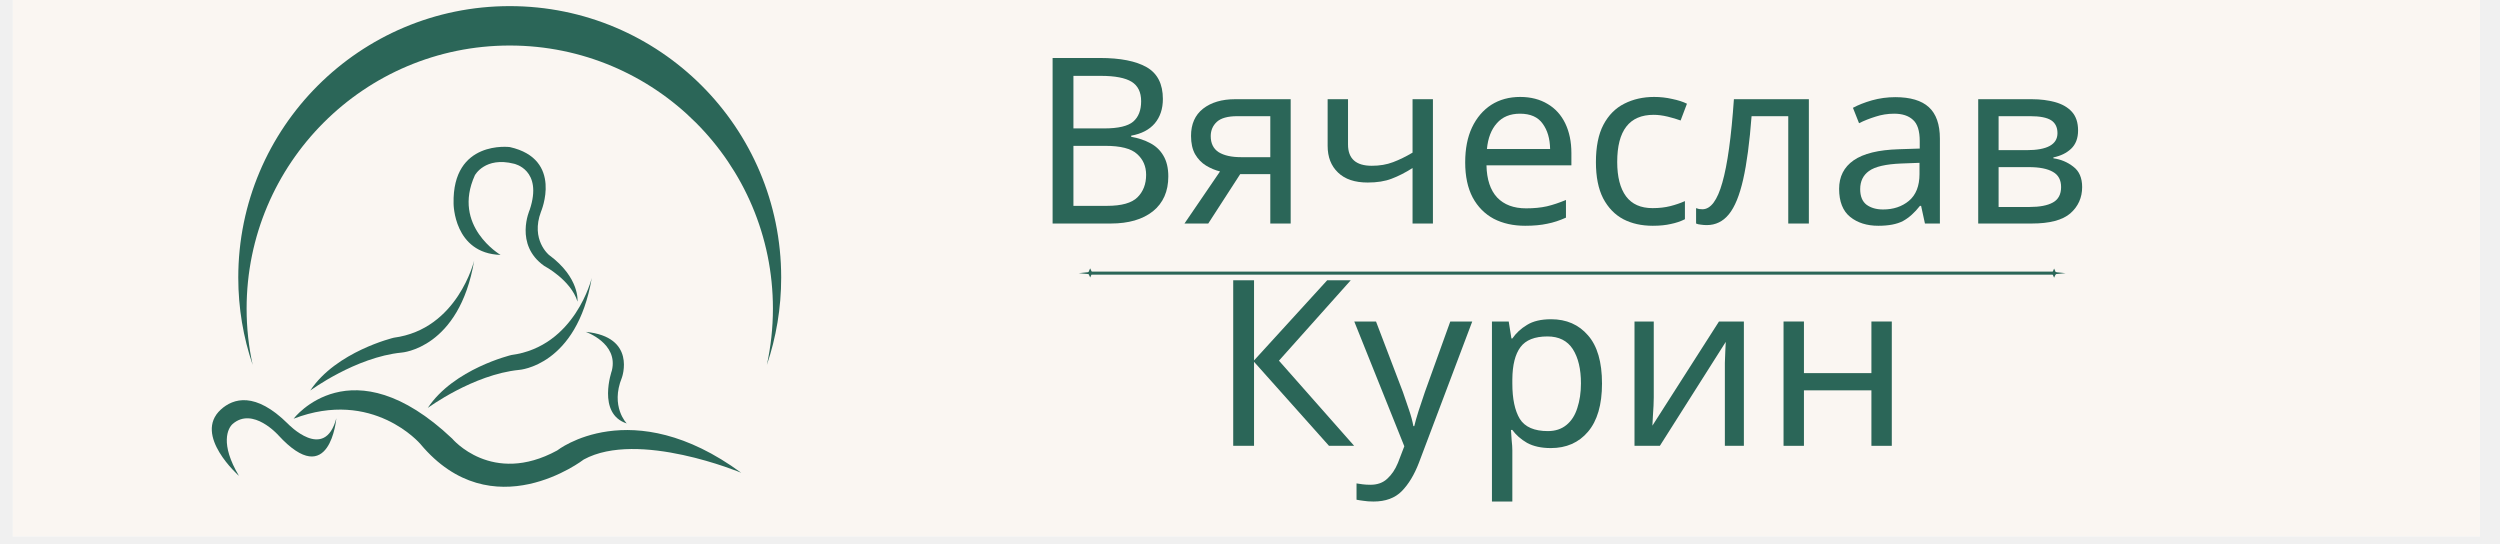
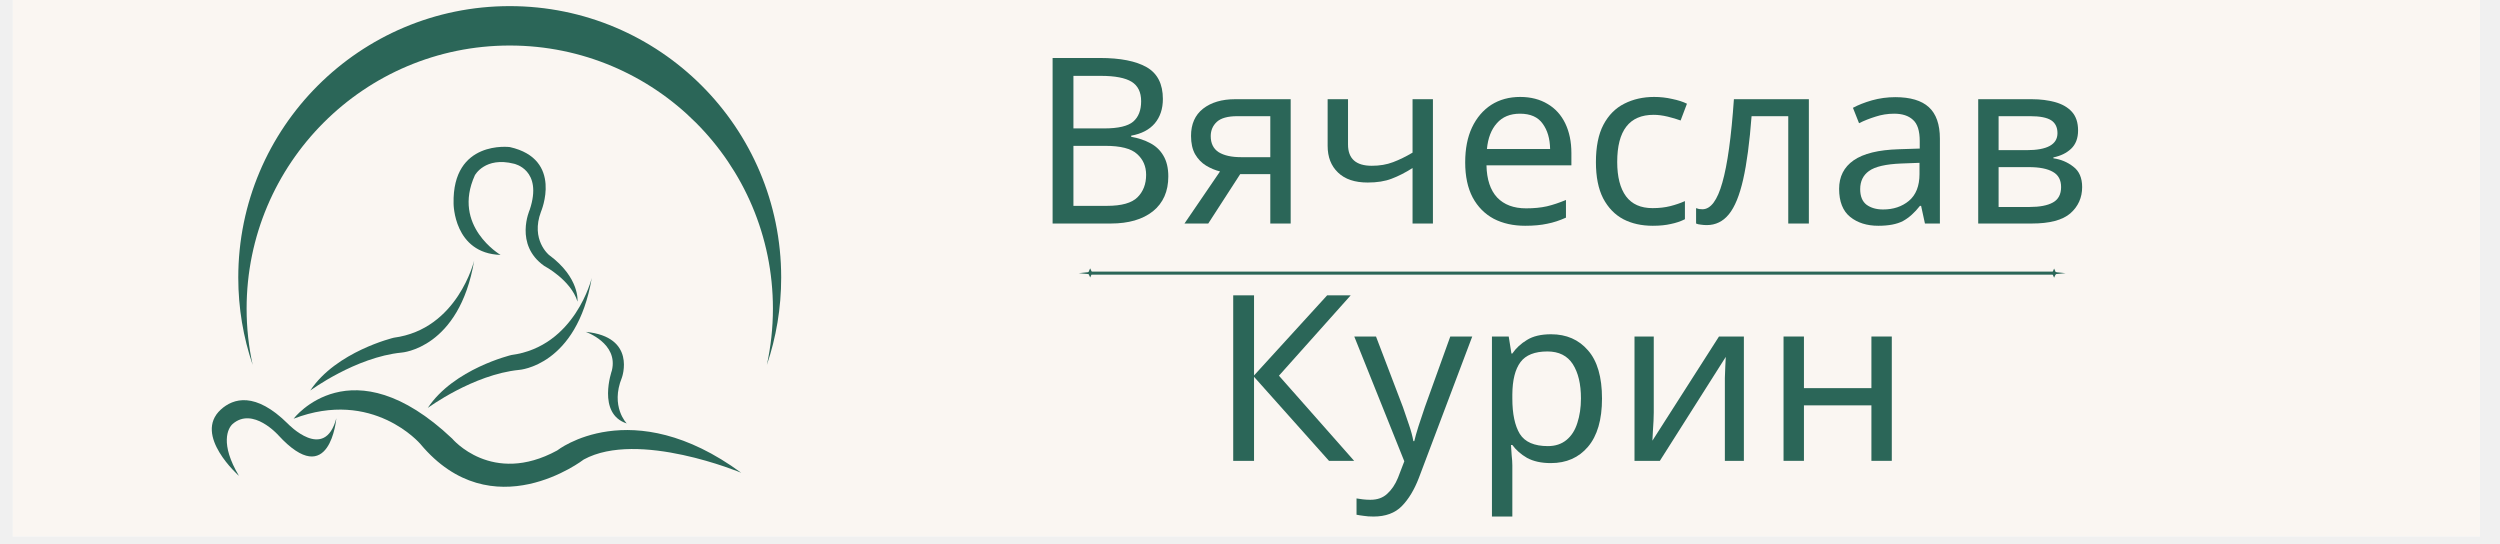
<svg xmlns="http://www.w3.org/2000/svg" width="230" zoomAndPan="magnify" viewBox="0 0 172.5 37.5" height="50" preserveAspectRatio="xMidYMid meet" version="1.0">
  <defs>
    <g />
-     <clipPath id="cdf0418bb3">
+     <clipPath id="7af99bb9b8">
      <path d="M 0.887 0 L 171.117 0 L 171.117 37.008 L 0.887 37.008 Z M 0.887 0 " clip-rule="nonzero" />
    </clipPath>
-     <clipPath id="d7211cf038">
+     <clipPath id="c7b79c6b82">
      <path d="M 16 0.41 L 54 0.41 L 54 26 L 16 26 Z M 16 0.41 " clip-rule="nonzero" />
    </clipPath>
-     <clipPath id="42de5f5ddd">
+     <clipPath id="15c2eebcc5">
      <path d="M 75 18.504 L 142 18.504 L 142 19 L 75 19 Z M 75 18.504 " clip-rule="nonzero" />
    </clipPath>
-     <clipPath id="d627669dfe">
+     <clipPath id="5b6b975960">
      <path d="M 141 18.504 L 142 18.504 L 142 19.242 L 141 19.242 Z M 141 18.504 " clip-rule="nonzero" />
    </clipPath>
-     <clipPath id="1e8787f497">
+     <clipPath id="384d6365a8">
      <path d="M 141 18.504 L 142.523 18.504 L 142.523 19 L 141 19 Z M 141 18.504 " clip-rule="nonzero" />
    </clipPath>
-     <clipPath id="019a318541">
+     <clipPath id="58534263e7">
      <path d="M 75 18.504 L 76 18.504 L 76 19.242 L 75 19.242 Z M 75 18.504 " clip-rule="nonzero" />
    </clipPath>
-     <clipPath id="efd4bec7b4">
+     <clipPath id="e37c569e7b">
      <path d="M 74.434 18.504 L 76 18.504 L 76 19 L 74.434 19 Z M 74.434 18.504 " clip-rule="nonzero" />
    </clipPath>
  </defs>
-   <g clip-path="url(#cdf0418bb3)">
+   <g clip-path="url(#7af99bb9b8)">
    <path fill="#ffffff" d="M 0.887 0 L 171.117 0 L 171.117 37.008 L 0.887 37.008 Z M 0.887 0 " fill-opacity="1" fill-rule="nonzero" />
    <path fill="#faf6f2" d="M 0.887 0 L 171.117 0 L 171.117 37.008 L 0.887 37.008 Z M 0.887 0 " fill-opacity="1" fill-rule="nonzero" />
  </g>
  <path fill="#2b6658" d="M 16.488 32.836 C 16.488 32.836 13.305 30.027 15.234 28.262 C 16.098 27.473 17.617 27.012 19.867 29.242 C 19.867 29.242 22.402 31.902 23.207 28.859 C 23.207 28.859 22.777 33.922 19.199 30.023 C 19.199 30.023 17.453 28.055 16.062 29.246 C 15.719 29.539 15.164 30.613 16.488 32.836 Z M 16.488 32.836 " fill-opacity="1" fill-rule="nonzero" />
  <path fill="#2b6658" d="M 20.258 28.891 C 20.258 28.891 24.223 23.668 31.199 30.262 C 31.199 30.262 33.93 33.543 38.445 31.082 C 38.445 31.082 43.543 27.051 51.145 32.621 C 51.145 32.621 44.035 29.652 40.277 31.707 C 40.277 31.707 33.973 36.582 29.008 30.637 C 29.008 30.633 25.727 26.789 20.258 28.891 Z M 20.258 28.891 " fill-opacity="1" fill-rule="nonzero" />
  <path fill="#2b6658" d="M 32.719 17.977 C 32.719 17.977 31.582 22.719 27.176 23.301 C 27.176 23.301 23.195 24.25 21.406 26.949 C 21.406 26.949 24.535 24.641 27.711 24.328 C 27.711 24.328 31.691 24.059 32.719 17.977 Z M 32.719 17.977 " fill-opacity="1" fill-rule="nonzero" />
  <path fill="#2b6658" d="M 40.832 19.176 C 40.832 19.176 39.691 23.914 35.285 24.496 C 35.285 24.496 31.305 25.445 29.516 28.148 C 29.516 28.148 32.645 25.84 35.82 25.523 C 35.82 25.523 39.801 25.258 40.832 19.176 Z M 40.832 19.176 " fill-opacity="1" fill-rule="nonzero" />
  <path fill="#2b6658" d="M 34.539 17.59 C 34.539 17.59 31.164 15.613 32.766 12.094 C 32.766 12.094 33.465 10.789 35.465 11.297 C 35.465 11.297 37.477 11.699 36.551 14.473 C 36.551 14.473 35.465 16.875 37.551 18.348 C 37.551 18.348 39.383 19.305 39.848 20.809 C 39.848 20.809 40.027 19.172 37.879 17.59 C 37.879 17.59 36.598 16.547 37.328 14.609 C 37.328 14.609 38.887 10.984 35.18 10.148 C 35.18 10.148 31.199 9.633 31.297 14.047 C 31.297 14.047 31.297 17.484 34.539 17.59 Z M 34.539 17.59 " fill-opacity="1" fill-rule="nonzero" />
  <path fill="#2b6658" d="M 40.414 22.898 C 40.414 22.898 42.68 23.676 42.219 25.566 C 42.219 25.566 41.172 28.547 43.246 29.219 C 43.246 29.219 42.098 28.055 42.91 26.059 C 42.91 26.059 43.945 23.238 40.414 22.898 Z M 40.414 22.898 " fill-opacity="1" fill-rule="nonzero" />
-   <g clip-path="url(#d7211cf038)">
+   <g clip-path="url(#c7b79c6b82)">
    <path fill="#2b6658" d="M 17.016 21.297 C 17.016 11.27 25.145 3.141 35.172 3.141 C 45.199 3.141 53.332 11.27 53.332 21.297 C 53.332 22.629 53.184 23.926 52.914 25.18 C 53.555 23.285 53.902 21.262 53.902 19.152 C 53.902 8.805 45.516 0.422 35.172 0.422 C 24.828 0.422 16.441 8.805 16.441 19.152 C 16.441 21.262 16.789 23.285 17.434 25.176 C 17.16 23.926 17.016 22.629 17.016 21.297 Z M 17.016 21.297 " fill-opacity="1" fill-rule="nonzero" />
  </g>
-   <g clip-path="url(#42de5f5ddd)">
+   <g clip-path="url(#15c2eebcc5)">
    <path fill="#2b6658" d="M 141.68 18.742 L 75.273 18.742 C 75.152 18.742 75.062 18.793 75.062 18.848 C 75.062 18.898 75.168 18.953 75.273 18.953 L 141.699 18.953 C 141.82 18.953 141.91 18.898 141.91 18.848 C 141.91 18.777 141.805 18.742 141.68 18.742 Z M 141.68 18.742 " fill-opacity="1" fill-rule="nonzero" />
  </g>
-   <g clip-path="url(#d627669dfe)">
+   <g clip-path="url(#5b6b975960)">
    <path fill="#2b6658" d="M 141.734 18.531 L 141.805 18.688 C 141.82 18.742 141.84 18.793 141.875 18.848 L 141.805 19.004 C 141.785 19.059 141.75 19.109 141.734 19.164 C 141.715 19.109 141.68 19.059 141.664 19.004 L 141.594 18.848 C 141.629 18.793 141.645 18.742 141.664 18.688 Z M 141.734 18.531 " fill-opacity="1" fill-rule="nonzero" />
  </g>
-   <g clip-path="url(#1e8787f497)">
+   <g clip-path="url(#384d6365a8)">
    <path fill="#2b6658" d="M 142.523 18.848 L 142.172 18.812 C 142.051 18.793 141.926 18.793 141.82 18.777 L 141.469 18.812 C 141.348 18.828 141.223 18.828 141.117 18.848 C 141.242 18.863 141.363 18.863 141.469 18.883 L 141.82 18.918 C 141.945 18.898 142.066 18.898 142.172 18.883 Z M 142.523 18.848 " fill-opacity="1" fill-rule="nonzero" />
  </g>
-   <g clip-path="url(#019a318541)">
+   <g clip-path="url(#58534263e7)">
    <path fill="#2b6658" d="M 75.223 19.145 L 75.152 18.988 C 75.133 18.934 75.117 18.883 75.082 18.828 L 75.152 18.672 C 75.168 18.617 75.203 18.566 75.223 18.516 C 75.238 18.566 75.273 18.617 75.293 18.672 L 75.363 18.828 C 75.328 18.883 75.309 18.934 75.293 18.988 Z M 75.223 19.145 " fill-opacity="1" fill-rule="nonzero" />
  </g>
-   <g clip-path="url(#efd4bec7b4)">
+   <g clip-path="url(#e37c569e7b)">
    <path fill="#2b6658" d="M 74.434 18.848 L 74.781 18.883 C 74.906 18.898 75.027 18.898 75.133 18.918 L 75.484 18.883 C 75.609 18.863 75.73 18.863 75.836 18.848 C 75.715 18.828 75.59 18.828 75.484 18.812 L 75.133 18.777 C 75.012 18.793 74.887 18.793 74.781 18.812 Z M 74.434 18.848 " fill-opacity="1" fill-rule="nonzero" />
  </g>
  <g fill="#2b6658" fill-opacity="1">
    <g transform="translate(71.08259, 15.42274)">
      <g>
        <path d="M 1.547 -11.422 L 4.812 -11.422 C 6.227 -11.422 7.305 -11.207 8.047 -10.781 C 8.785 -10.352 9.156 -9.625 9.156 -8.594 C 9.156 -7.914 8.969 -7.352 8.594 -6.906 C 8.219 -6.469 7.676 -6.188 6.969 -6.062 L 6.969 -5.984 C 7.457 -5.898 7.895 -5.754 8.281 -5.547 C 8.664 -5.348 8.969 -5.062 9.188 -4.688 C 9.414 -4.312 9.531 -3.832 9.531 -3.25 C 9.531 -2.219 9.176 -1.414 8.469 -0.844 C 7.758 -0.281 6.789 0 5.562 0 L 1.547 0 Z M 2.984 -6.562 L 5.109 -6.562 C 6.078 -6.562 6.742 -6.719 7.109 -7.031 C 7.473 -7.344 7.656 -7.812 7.656 -8.438 C 7.656 -9.062 7.438 -9.508 7 -9.781 C 6.562 -10.051 5.852 -10.188 4.875 -10.188 L 2.984 -10.188 Z M 2.984 -5.359 L 2.984 -1.219 L 5.297 -1.219 C 6.305 -1.219 7.008 -1.414 7.406 -1.812 C 7.801 -2.207 8 -2.723 8 -3.359 C 8 -3.953 7.789 -4.43 7.375 -4.797 C 6.969 -5.172 6.238 -5.359 5.188 -5.359 Z M 2.984 -5.359 " />
      </g>
    </g>
  </g>
  <g fill="#2b6658" fill-opacity="1">
    <g transform="translate(81.47852, 15.42274)">
      <g>
        <path d="M 1.891 0 L 0.25 0 L 2.703 -3.594 C 2.367 -3.676 2.047 -3.812 1.734 -4 C 1.43 -4.188 1.18 -4.445 0.984 -4.781 C 0.797 -5.113 0.703 -5.535 0.703 -6.047 C 0.703 -6.859 0.977 -7.484 1.531 -7.922 C 2.094 -8.359 2.832 -8.578 3.75 -8.578 L 7.578 -8.578 L 7.578 0 L 6.172 0 L 6.172 -3.406 L 4.094 -3.406 Z M 2.062 -6.031 C 2.062 -5.531 2.242 -5.16 2.609 -4.922 C 2.984 -4.691 3.5 -4.578 4.156 -4.578 L 6.172 -4.578 L 6.172 -7.406 L 3.891 -7.406 C 3.234 -7.406 2.766 -7.273 2.484 -7.016 C 2.203 -6.754 2.062 -6.426 2.062 -6.031 Z M 2.062 -6.031 " />
      </g>
    </g>
  </g>
  <g fill="#2b6658" fill-opacity="1">
    <g transform="translate(90.41901, 15.42274)">
      <g>
        <path d="M 2.594 -8.578 L 2.594 -5.453 C 2.594 -4.473 3.141 -3.984 4.234 -3.984 C 4.773 -3.984 5.266 -4.066 5.703 -4.234 C 6.141 -4.398 6.586 -4.617 7.047 -4.891 L 7.047 -8.578 L 8.453 -8.578 L 8.453 0 L 7.047 0 L 7.047 -3.828 C 6.555 -3.516 6.078 -3.27 5.609 -3.094 C 5.148 -2.914 4.598 -2.828 3.953 -2.828 C 3.066 -2.828 2.383 -3.055 1.906 -3.516 C 1.426 -3.973 1.188 -4.586 1.188 -5.359 L 1.188 -8.578 Z M 2.594 -8.578 " />
      </g>
    </g>
  </g>
  <g fill="#2b6658" fill-opacity="1">
    <g transform="translate(100.2232, 15.42274)">
      <g>
        <path d="M 4.672 -8.734 C 5.398 -8.734 6.031 -8.57 6.562 -8.25 C 7.094 -7.938 7.5 -7.488 7.781 -6.906 C 8.062 -6.32 8.203 -5.641 8.203 -4.859 L 8.203 -4.016 L 2.344 -4.016 C 2.363 -3.047 2.609 -2.305 3.078 -1.797 C 3.555 -1.297 4.223 -1.047 5.078 -1.047 C 5.617 -1.047 6.098 -1.094 6.516 -1.188 C 6.941 -1.289 7.379 -1.438 7.828 -1.625 L 7.828 -0.406 C 7.391 -0.207 6.957 -0.066 6.531 0.016 C 6.102 0.109 5.598 0.156 5.016 0.156 C 4.191 0.156 3.469 -0.004 2.844 -0.328 C 2.227 -0.66 1.742 -1.148 1.391 -1.797 C 1.047 -2.453 0.875 -3.258 0.875 -4.219 C 0.875 -5.156 1.031 -5.957 1.344 -6.625 C 1.664 -7.301 2.109 -7.82 2.672 -8.188 C 3.242 -8.551 3.91 -8.734 4.672 -8.734 Z M 4.656 -7.578 C 3.977 -7.578 3.445 -7.359 3.062 -6.922 C 2.676 -6.492 2.445 -5.898 2.375 -5.141 L 6.734 -5.141 C 6.723 -5.859 6.551 -6.441 6.219 -6.891 C 5.895 -7.348 5.375 -7.578 4.656 -7.578 Z M 4.656 -7.578 " />
      </g>
    </g>
  </g>
  <g fill="#2b6658" fill-opacity="1">
    <g transform="translate(109.2436, 15.42274)">
      <g>
        <path d="M 4.797 0.156 C 4.023 0.156 3.348 0.004 2.766 -0.297 C 2.18 -0.609 1.719 -1.086 1.375 -1.734 C 1.039 -2.391 0.875 -3.223 0.875 -4.234 C 0.875 -5.297 1.047 -6.156 1.391 -6.812 C 1.742 -7.477 2.223 -7.961 2.828 -8.266 C 3.441 -8.578 4.129 -8.734 4.891 -8.734 C 5.316 -8.734 5.734 -8.688 6.141 -8.594 C 6.555 -8.508 6.895 -8.398 7.156 -8.266 L 6.719 -7.109 C 6.469 -7.203 6.172 -7.289 5.828 -7.375 C 5.484 -7.457 5.16 -7.5 4.859 -7.5 C 3.18 -7.5 2.344 -6.414 2.344 -4.25 C 2.344 -3.219 2.547 -2.426 2.953 -1.875 C 3.359 -1.332 3.969 -1.062 4.781 -1.062 C 5.238 -1.062 5.648 -1.109 6.016 -1.203 C 6.379 -1.297 6.711 -1.41 7.016 -1.547 L 7.016 -0.297 C 6.723 -0.148 6.398 -0.039 6.047 0.031 C 5.703 0.113 5.285 0.156 4.797 0.156 Z M 4.797 0.156 " />
      </g>
    </g>
  </g>
  <g fill="#2b6658" fill-opacity="1">
    <g transform="translate(116.9206, 15.42274)">
      <g>
        <path d="M 7.891 0 L 6.469 0 L 6.469 -7.406 L 3.938 -7.406 C 3.801 -5.602 3.609 -4.148 3.359 -3.047 C 3.109 -1.941 2.781 -1.141 2.375 -0.641 C 1.969 -0.141 1.457 0.109 0.844 0.109 C 0.707 0.109 0.57 0.098 0.438 0.078 C 0.301 0.066 0.191 0.039 0.109 0 L 0.109 -1.062 C 0.172 -1.039 0.238 -1.02 0.312 -1 C 0.395 -0.988 0.473 -0.984 0.547 -0.984 C 1.117 -0.984 1.578 -1.598 1.922 -2.828 C 2.273 -4.055 2.539 -5.973 2.719 -8.578 L 7.891 -8.578 Z M 7.891 0 " />
      </g>
    </g>
  </g>
  <g fill="#2b6658" fill-opacity="1">
    <g transform="translate(126.165, 15.42274)">
      <g>
        <path d="M 4.609 -8.719 C 5.648 -8.719 6.422 -8.488 6.922 -8.031 C 7.43 -7.57 7.688 -6.844 7.688 -5.844 L 7.688 0 L 6.656 0 L 6.391 -1.219 L 6.312 -1.219 C 5.945 -0.75 5.555 -0.398 5.141 -0.172 C 4.723 0.047 4.156 0.156 3.438 0.156 C 2.656 0.156 2.008 -0.047 1.5 -0.453 C 0.988 -0.867 0.734 -1.516 0.734 -2.391 C 0.734 -3.234 1.066 -3.891 1.734 -4.359 C 2.41 -4.828 3.445 -5.082 4.844 -5.125 L 6.297 -5.172 L 6.297 -5.688 C 6.297 -6.395 6.141 -6.883 5.828 -7.156 C 5.523 -7.438 5.094 -7.578 4.531 -7.578 C 4.082 -7.578 3.656 -7.508 3.25 -7.375 C 2.844 -7.25 2.461 -7.098 2.109 -6.922 L 1.688 -7.984 C 2.051 -8.18 2.488 -8.352 3 -8.5 C 3.52 -8.645 4.055 -8.719 4.609 -8.719 Z M 6.281 -4.188 L 5.031 -4.141 C 3.957 -4.098 3.211 -3.926 2.797 -3.625 C 2.391 -3.332 2.188 -2.914 2.188 -2.375 C 2.188 -1.883 2.332 -1.523 2.625 -1.297 C 2.926 -1.078 3.305 -0.969 3.766 -0.969 C 4.473 -0.969 5.066 -1.164 5.547 -1.562 C 6.035 -1.969 6.281 -2.586 6.281 -3.422 Z M 6.281 -4.188 " />
      </g>
    </g>
  </g>
  <g fill="#2b6658" fill-opacity="1">
    <g transform="translate(135.1375, 15.42274)">
      <g>
        <path d="M 8.25 -6.422 C 8.25 -5.879 8.086 -5.457 7.766 -5.156 C 7.453 -4.863 7.047 -4.664 6.547 -4.562 L 6.547 -4.5 C 7.066 -4.426 7.523 -4.234 7.922 -3.922 C 8.328 -3.617 8.531 -3.148 8.531 -2.516 C 8.531 -1.785 8.258 -1.18 7.719 -0.703 C 7.176 -0.234 6.289 0 5.062 0 L 1.359 0 L 1.359 -8.578 L 5.047 -8.578 C 5.648 -8.578 6.191 -8.508 6.672 -8.375 C 7.16 -8.238 7.547 -8.016 7.828 -7.703 C 8.109 -7.391 8.25 -6.961 8.25 -6.422 Z M 6.828 -6.234 C 6.828 -6.641 6.68 -6.938 6.391 -7.125 C 6.098 -7.312 5.617 -7.406 4.953 -7.406 L 2.766 -7.406 L 2.766 -5.062 L 4.703 -5.062 C 6.117 -5.062 6.828 -5.453 6.828 -6.234 Z M 7.078 -2.516 C 7.078 -3.004 6.891 -3.352 6.516 -3.562 C 6.141 -3.781 5.586 -3.891 4.859 -3.891 L 2.766 -3.891 L 2.766 -1.141 L 4.891 -1.141 C 5.598 -1.141 6.141 -1.242 6.516 -1.453 C 6.891 -1.66 7.078 -2.016 7.078 -2.516 Z M 7.078 -2.516 " />
      </g>
    </g>
  </g>
  <g fill="#2b6658" fill-opacity="1">
    <g transform="translate(144.3556, 15.42274)">
      <g />
    </g>
  </g>
  <g fill="#2b6658" fill-opacity="1">
-     <g transform="translate(83.54455, 30.76148)">
+     <g transform="translate(83.54455, 31.79766)">
      <g>
        <path d="M 9.891 0 L 8.156 0 L 2.984 -5.797 L 2.984 0 L 1.547 0 L 1.547 -11.422 L 2.984 -11.422 L 2.984 -5.891 L 8.031 -11.422 L 9.656 -11.422 L 4.703 -5.875 Z M 9.891 0 " />
      </g>
    </g>
  </g>
  <g fill="#2b6658" fill-opacity="1">
-     <g transform="translate(93.42868, 30.76148)">
+     <g transform="translate(93.42868, 31.79766)">
      <g>
        <path d="M 0.016 -8.578 L 1.516 -8.578 L 3.375 -3.703 C 3.531 -3.266 3.672 -2.852 3.797 -2.469 C 3.93 -2.082 4.031 -1.711 4.094 -1.359 L 4.156 -1.359 C 4.219 -1.629 4.316 -1.977 4.453 -2.406 C 4.598 -2.844 4.742 -3.281 4.891 -3.719 L 6.641 -8.578 L 8.156 -8.578 L 4.469 1.188 C 4.156 2 3.766 2.645 3.297 3.125 C 2.828 3.602 2.176 3.844 1.344 3.844 C 1.082 3.844 0.859 3.828 0.672 3.797 C 0.484 3.773 0.316 3.75 0.172 3.719 L 0.172 2.594 C 0.297 2.613 0.438 2.633 0.594 2.656 C 0.758 2.676 0.938 2.688 1.125 2.688 C 1.613 2.688 2.004 2.547 2.297 2.266 C 2.598 1.992 2.844 1.629 3.031 1.172 L 3.469 0.031 Z M 0.016 -8.578 " />
      </g>
    </g>
  </g>
  <g fill="#2b6658" fill-opacity="1">
-     <g transform="translate(101.5855, 30.76148)">
+     <g transform="translate(101.5855, 31.79766)">
      <g>
        <path d="M 5.438 -8.734 C 6.5 -8.734 7.348 -8.363 7.984 -7.625 C 8.629 -6.895 8.953 -5.785 8.953 -4.297 C 8.953 -2.836 8.629 -1.727 7.984 -0.969 C 7.348 -0.219 6.492 0.156 5.422 0.156 C 4.766 0.156 4.219 0.035 3.781 -0.203 C 3.352 -0.453 3.016 -0.75 2.766 -1.094 L 2.672 -1.094 C 2.68 -0.906 2.695 -0.672 2.719 -0.391 C 2.75 -0.117 2.766 0.113 2.766 0.312 L 2.766 3.844 L 1.359 3.844 L 1.359 -8.578 L 2.516 -8.578 L 2.703 -7.406 L 2.766 -7.406 C 3.023 -7.781 3.363 -8.094 3.781 -8.344 C 4.195 -8.602 4.75 -8.734 5.438 -8.734 Z M 5.188 -7.547 C 4.312 -7.547 3.691 -7.301 3.328 -6.812 C 2.961 -6.32 2.773 -5.578 2.766 -4.578 L 2.766 -4.297 C 2.766 -3.242 2.938 -2.43 3.281 -1.859 C 3.633 -1.297 4.281 -1.016 5.219 -1.016 C 5.727 -1.016 6.156 -1.156 6.5 -1.438 C 6.844 -1.719 7.094 -2.109 7.25 -2.609 C 7.414 -3.109 7.5 -3.676 7.5 -4.312 C 7.5 -5.301 7.312 -6.086 6.938 -6.672 C 6.562 -7.254 5.977 -7.547 5.188 -7.547 Z M 5.188 -7.547 " />
      </g>
    </g>
  </g>
  <g fill="#2b6658" fill-opacity="1">
-     <g transform="translate(111.4216, 30.76148)">
+     <g transform="translate(111.4216, 31.79766)">
      <g>
        <path d="M 2.688 -8.578 L 2.688 -3.344 C 2.688 -3.207 2.68 -3.016 2.672 -2.766 C 2.66 -2.516 2.645 -2.254 2.625 -1.984 C 2.613 -1.723 2.602 -1.523 2.594 -1.391 L 7.188 -8.578 L 8.906 -8.578 L 8.906 0 L 7.594 0 L 7.594 -5.062 C 7.594 -5.227 7.594 -5.445 7.594 -5.719 C 7.602 -6 7.613 -6.273 7.625 -6.547 C 7.633 -6.816 7.645 -7.023 7.656 -7.172 L 3.109 0 L 1.359 0 L 1.359 -8.578 Z M 2.688 -8.578 " />
      </g>
    </g>
  </g>
  <g fill="#2b6658" fill-opacity="1">
-     <g transform="translate(121.7056, 30.76148)">
+     <g transform="translate(121.7056, 31.79766)">
      <g>
        <path d="M 2.766 -8.578 L 2.766 -5.016 L 7.422 -5.016 L 7.422 -8.578 L 8.828 -8.578 L 8.828 0 L 7.422 0 L 7.422 -3.828 L 2.766 -3.828 L 2.766 0 L 1.359 0 L 1.359 -8.578 Z M 2.766 -8.578 " />
      </g>
    </g>
  </g>
  <g fill="#2b6658" fill-opacity="1">
-     <g transform="translate(131.896, 30.76148)">
+     <g transform="translate(131.896, 31.79766)">
      <g />
    </g>
  </g>
</svg>
